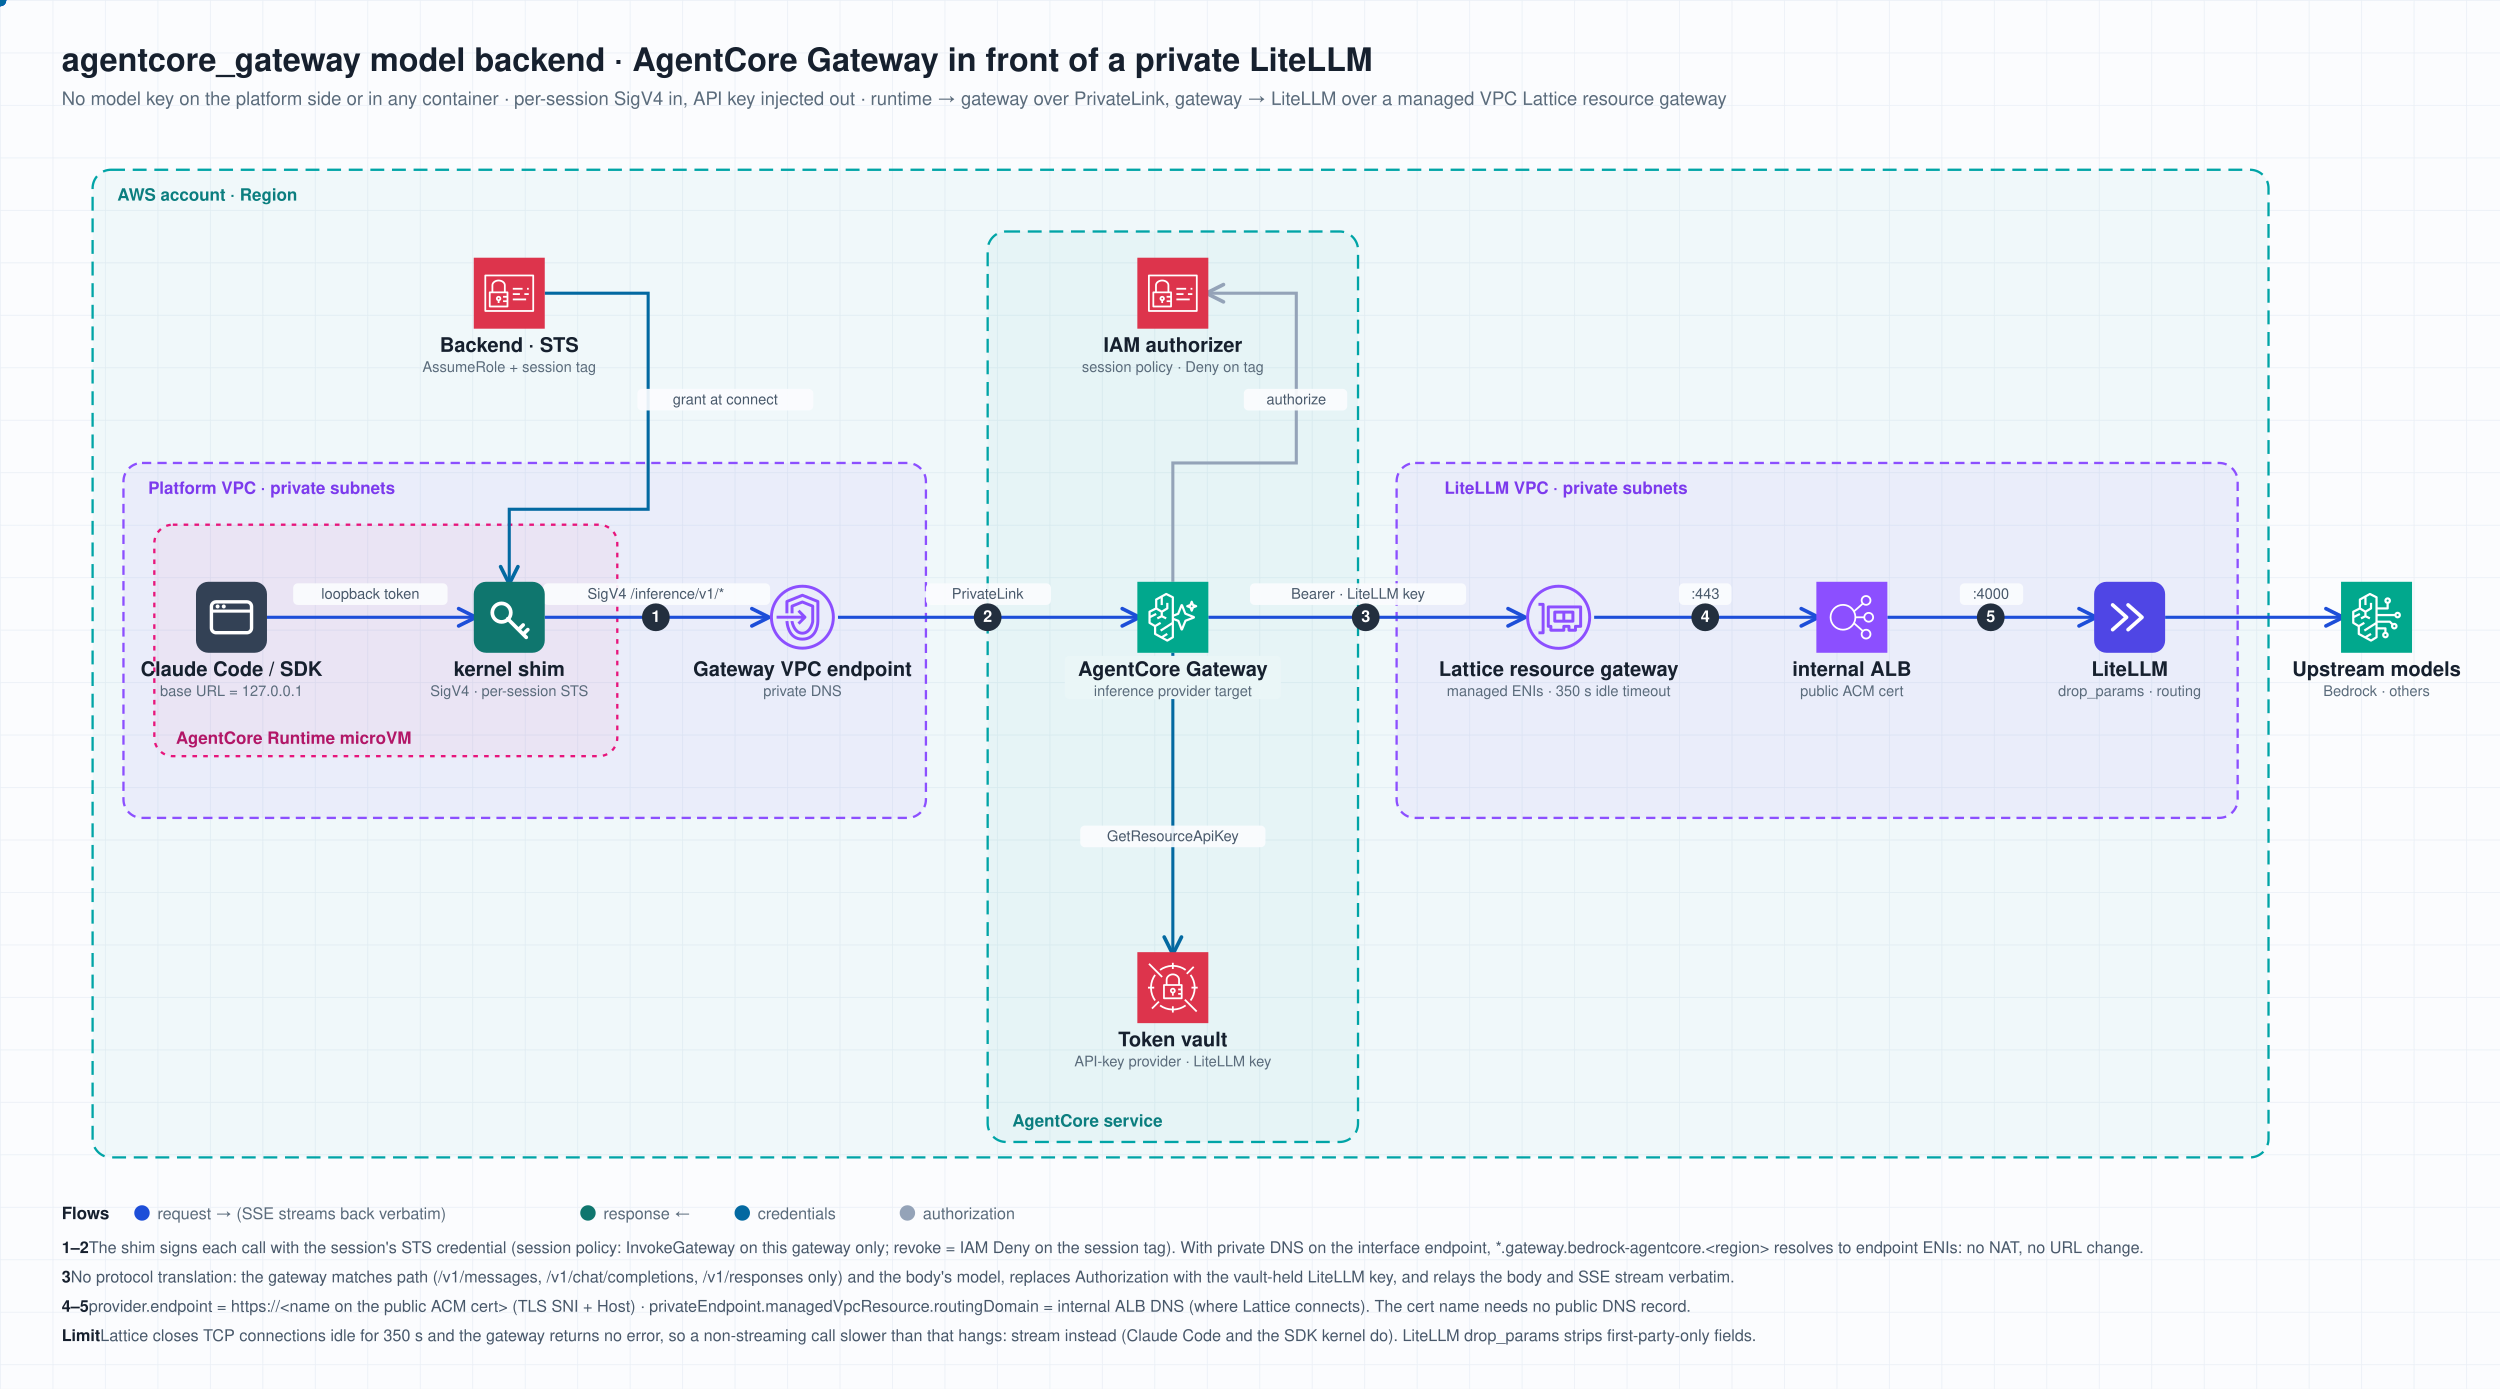
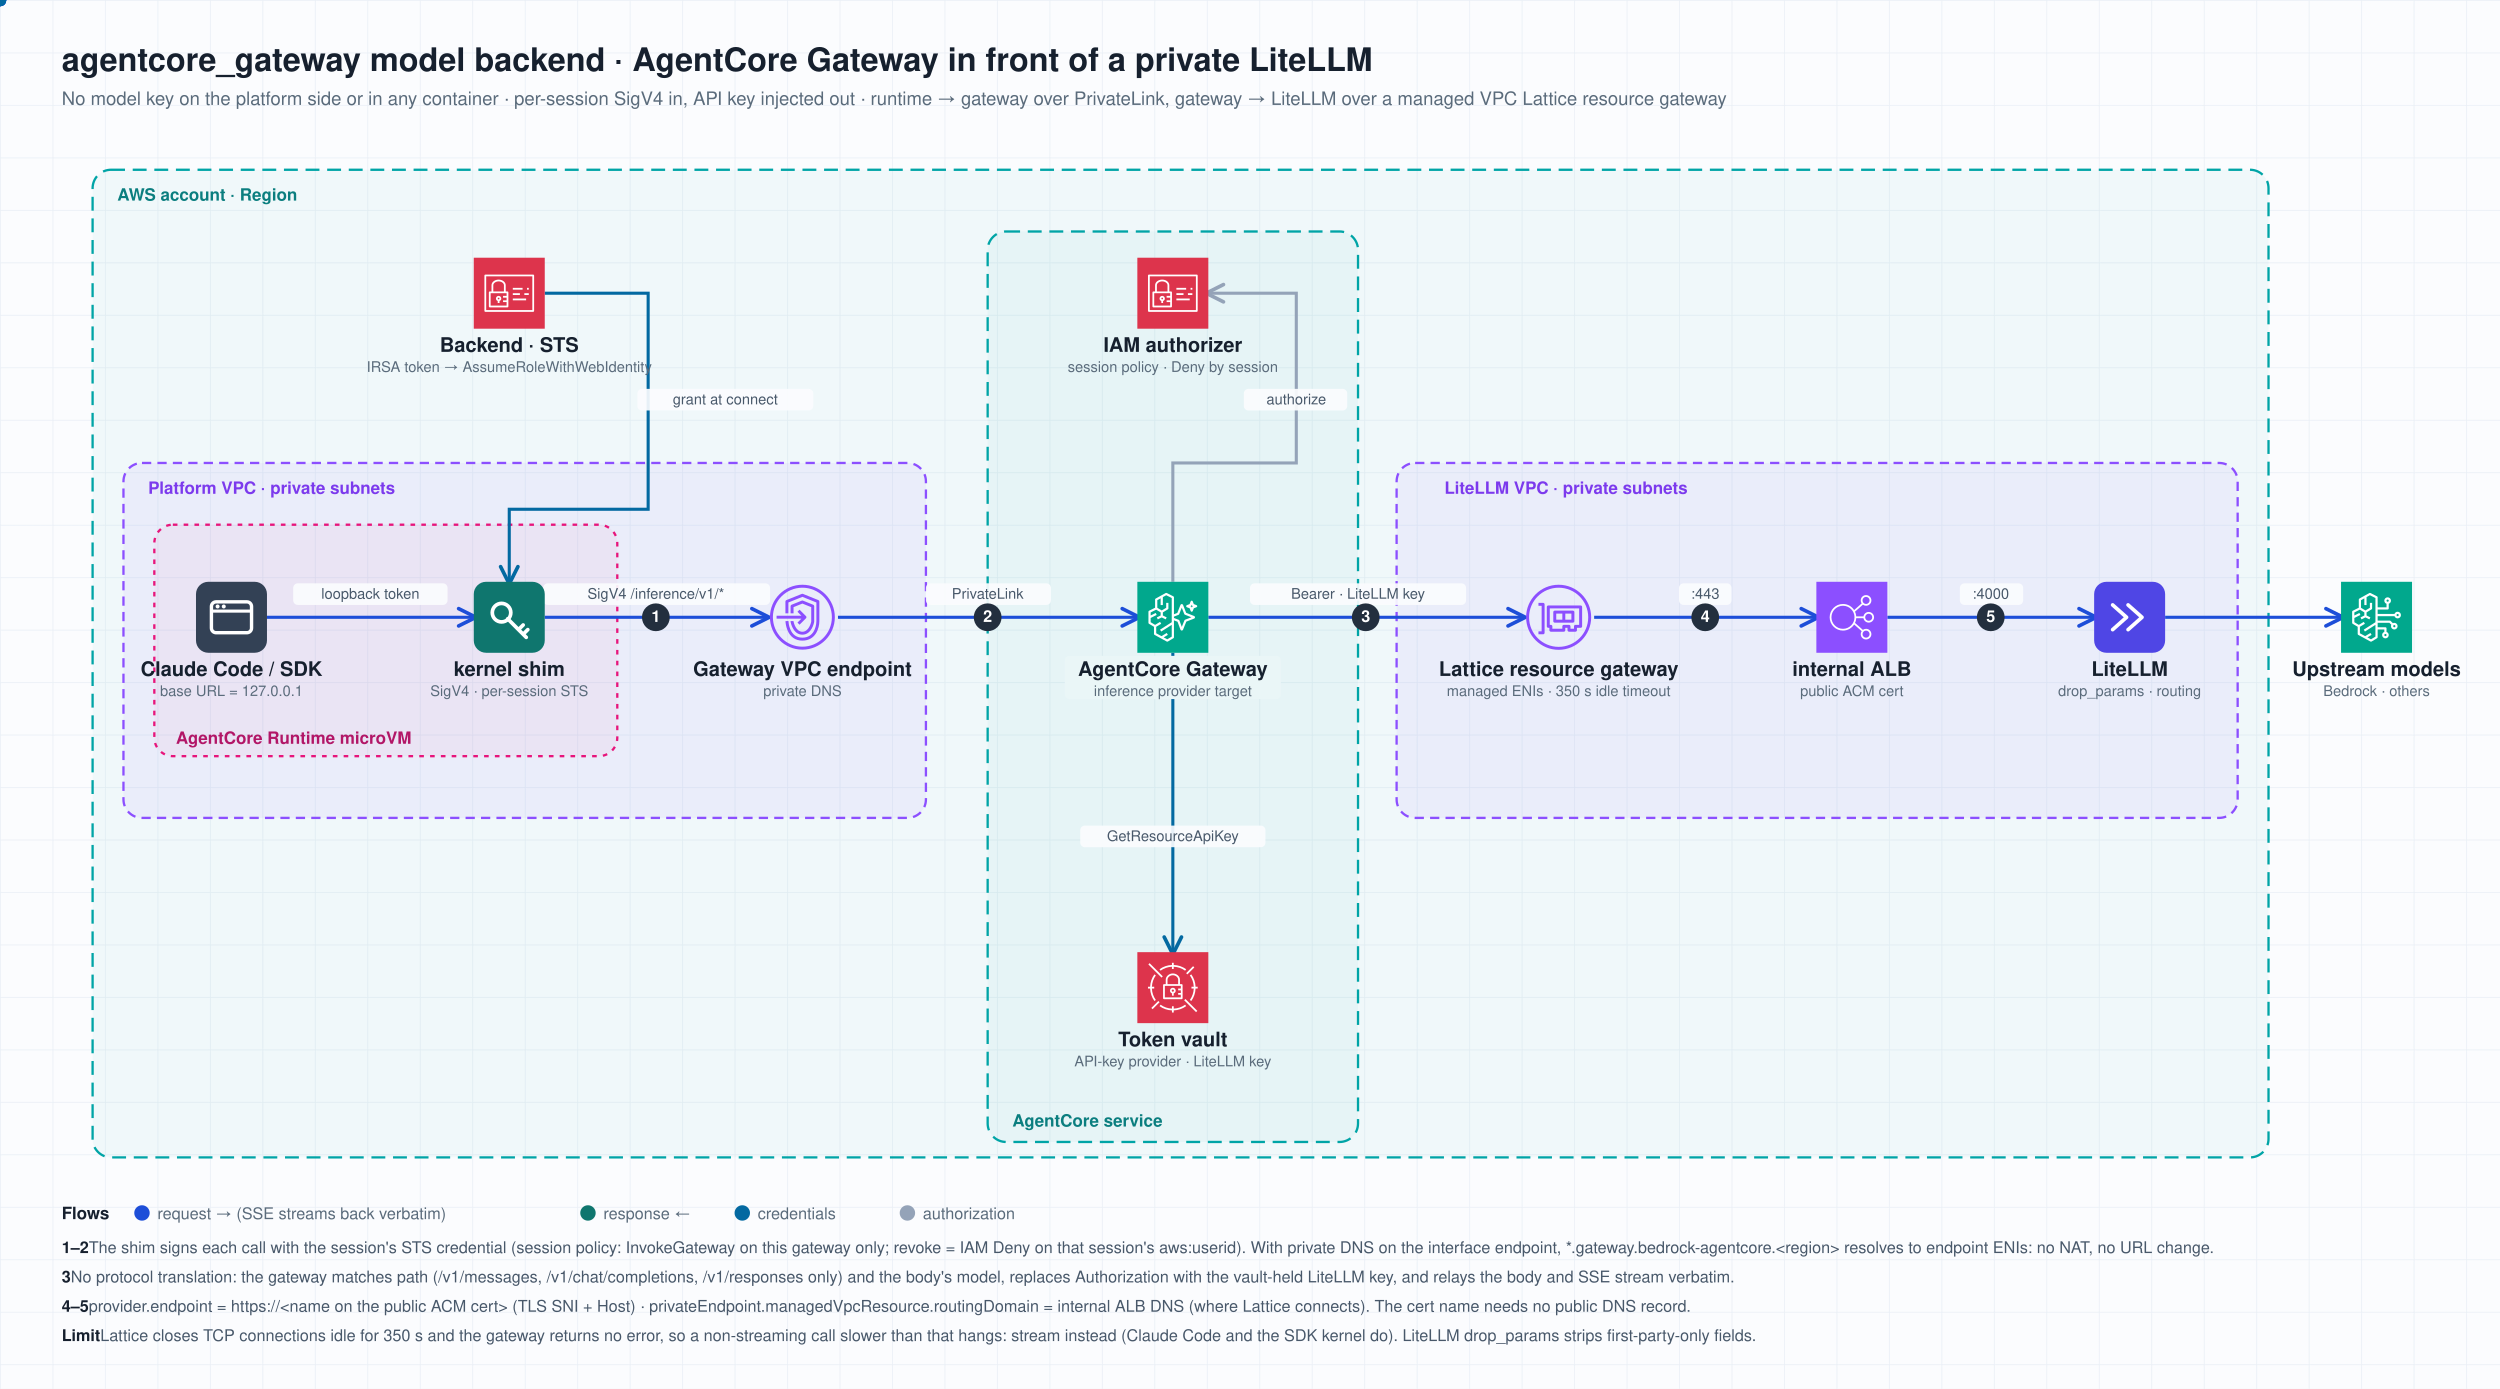
<svg xmlns="http://www.w3.org/2000/svg" viewBox="0 0 1620 900" font-family="-apple-system,BlinkMacSystemFont,'Segoe UI',Helvetica,Arial,sans-serif" role="img" aria-label="agentcore_gateway model backend · AgentCore Gateway in front of a private LiteLLM">
  <defs>
    <pattern id="grid" width="34" height="34" patternUnits="userSpaceOnUse">
      <path d="M34 0 H0 V34" fill="none" stroke="#EAEFF6" stroke-width="1" />
    </pattern>
    <marker id="ah" viewBox="0 0 10 10" refX="8" refY="5" markerWidth="7" markerHeight="7" orient="auto-start-reverse">
      <path d="M1 1 L9 5 L1 9" fill="none" stroke="context-stroke" stroke-width="1.7" stroke-linecap="round" stroke-linejoin="round" />
    </marker>
    <style>@media (prefers-reduced-motion: no-preference){.flow{stroke-dasharray:6 6;animation:dm .8s linear infinite}}@keyframes dm{to{stroke-dashoffset:-12}}</style>
  </defs>
  <rect width="1620" height="900" fill="#FBFCFE" />
  <rect width="1620" height="900" fill="url(#grid)" />
  <text x="40" y="46" font-size="21" font-weight="800" fill="#16202E">agentcore_gateway model backend · AgentCore Gateway in front of a private LiteLLM</text>
  <text x="40" y="68" font-size="12" fill="#5A6B7B">No model key on the platform side or in any container · per-session SigV4 in, API key injected out · runtime → gateway over PrivateLink, gateway → LiteLLM over a managed VPC Lattice resource gateway</text>
  <rect x="60" y="110" width="1410" height="640" rx="12" fill="rgba(0,164,166,0.045)" stroke="#00A4A6" stroke-width="1.5" stroke-dasharray="9 5" />
  <text x="76" y="130" font-size="11" font-weight="700" fill="#0B7E7F">AWS account · Region</text>
  <rect x="80" y="300" width="520" height="230" rx="12" fill="rgba(140,79,255,0.06)" stroke="#8C4FFF" stroke-width="1.5" stroke-dasharray="6 4" />
  <text x="96" y="320" font-size="11" font-weight="700" fill="#7C3AED">Platform VPC · private subnets</text>
  <rect x="100" y="340" width="300" height="150" rx="12" fill="rgba(231,21,123,0.04)" stroke="#E7157B" stroke-width="1.5" stroke-dasharray="3 4" />
  <text x="114" y="482" font-size="11" font-weight="700" fill="#B21667">AgentCore Runtime microVM</text>
  <rect x="640" y="150" width="240" height="590" rx="12" fill="rgba(0,164,166,0.045)" stroke="#00A4A6" stroke-width="1.5" stroke-dasharray="9 5" />
  <text x="656" y="730" font-size="11" font-weight="700" fill="#0B7E7F">AgentCore service</text>
  <rect x="905" y="300" width="545" height="230" rx="12" fill="rgba(140,79,255,0.06)" stroke="#8C4FFF" stroke-width="1.5" stroke-dasharray="6 4" />
  <text x="936" y="320" font-size="11" font-weight="700" fill="#7C3AED">LiteLLM VPC · private subnets</text>
  <path class="flow" d="M 173.0 400.0 L 307.0 400.0" fill="none" stroke="#1D4ED8" stroke-width="2" marker-end="url(#ah)" />
  <path class="flow" d="M 353.0 400.0 L 497.0 400.0" fill="none" stroke="#1D4ED8" stroke-width="2" marker-end="url(#ah)" />
  <path class="flow" d="M 543.0 400.0 L 737.0 400.0" fill="none" stroke="#1D4ED8" stroke-width="2" marker-end="url(#ah)" />
  <path class="flow" d="M 783.0 400.0 L 987.0 400.0" fill="none" stroke="#1D4ED8" stroke-width="2" marker-end="url(#ah)" />
  <path class="flow" d="M 1033.0 400.0 L 1177.0 400.0" fill="none" stroke="#1D4ED8" stroke-width="2" marker-end="url(#ah)" />
  <path class="flow" d="M 1223.0 400.0 L 1357.0 400.0" fill="none" stroke="#1D4ED8" stroke-width="2" marker-end="url(#ah)" />
  <path class="flow" d="M 1403.0 400.0 L 1517.0 400.0" fill="none" stroke="#1D4ED8" stroke-width="2" marker-end="url(#ah)" />
  <path class="flow" d="M 353.0 190.0 L 420.0 190.0 L 420.0 330.0 L 330.0 330.0 L 330.0 377.0" fill="none" stroke="#0369A1" stroke-width="2" marker-end="url(#ah)" />
  <path class="flow" d="M 760.0 377.0 L 760.0 300.0 L 840.0 300.0 L 840.0 190.0 L 783.0 190.0" fill="none" stroke="#94A3B8" stroke-width="2" marker-end="url(#ah)" />
  <path class="flow" d="M 760.0 423.0 L 760.0 617.0" fill="none" stroke="#0369A1" stroke-width="2" marker-end="url(#ah)" />
  <rect x="190" y="378" width="100" height="14" rx="3" fill="#FBFCFE" opacity="0.92" />
  <text x="240" y="388" text-anchor="middle" font-size="9.5" fill="#48586a">loopback token</text>
  <rect x="352" y="378" width="147" height="14" rx="3" fill="#FBFCFE" opacity="0.92" />
  <text x="425" y="388" text-anchor="middle" font-size="9.5" fill="#48586a">SigV4 /inference/v1/*</text>
  <rect x="600" y="378" width="81" height="14" rx="3" fill="#FBFCFE" opacity="0.92" />
  <text x="640" y="388" text-anchor="middle" font-size="9.5" fill="#48586a">PrivateLink</text>
  <rect x="810" y="378" width="140" height="14" rx="3" fill="#FBFCFE" opacity="0.92" />
  <text x="880" y="388" text-anchor="middle" font-size="9.5" fill="#48586a">Bearer · LiteLLM key</text>
  <rect x="1088" y="378" width="34" height="14" rx="3" fill="#FBFCFE" opacity="0.92" />
  <text x="1105" y="388" text-anchor="middle" font-size="9.5" fill="#48586a">:443</text>
  <rect x="1270" y="378" width="41" height="14" rx="3" fill="#FBFCFE" opacity="0.92" />
  <text x="1290" y="388" text-anchor="middle" font-size="9.5" fill="#48586a">:4000</text>
  <rect x="413" y="252" width="114" height="14" rx="3" fill="#FBFCFE" opacity="0.92" />
  <text x="470" y="262" text-anchor="middle" font-size="9.5" fill="#48586a">grant at connect</text>
  <rect x="806" y="252" width="67" height="14" rx="3" fill="#FBFCFE" opacity="0.92" />
  <text x="840" y="262" text-anchor="middle" font-size="9.5" fill="#48586a">authorize</text>
  <rect x="700" y="535" width="120" height="14" rx="3" fill="#FBFCFE" opacity="0.92" />
  <text x="760" y="545" text-anchor="middle" font-size="9.5" fill="#48586a">GetResourceApiKey</text>
  <circle r="4" fill="#1D4ED8">
    <animateMotion dur="3.2s" begin="0.00s" repeatCount="indefinite" path="M 173.0 400.0 L 307.0 400.0" />
  </circle>
  <circle r="4" fill="#1D4ED8">
    <animateMotion dur="3.2s" begin="0.46s" repeatCount="indefinite" path="M 353.0 400.0 L 497.0 400.0" />
  </circle>
  <circle r="4" fill="#1D4ED8">
    <animateMotion dur="3.2s" begin="0.91s" repeatCount="indefinite" path="M 543.0 400.0 L 737.0 400.0" />
  </circle>
  <circle r="4" fill="#1D4ED8">
    <animateMotion dur="3.2s" begin="1.37s" repeatCount="indefinite" path="M 783.0 400.0 L 987.0 400.0" />
  </circle>
  <circle r="4" fill="#1D4ED8">
    <animateMotion dur="3.2s" begin="1.83s" repeatCount="indefinite" path="M 1033.0 400.0 L 1177.0 400.0" />
  </circle>
  <circle r="4" fill="#1D4ED8">
    <animateMotion dur="3.2s" begin="2.29s" repeatCount="indefinite" path="M 1223.0 400.0 L 1357.0 400.0" />
  </circle>
  <circle r="4" fill="#1D4ED8">
    <animateMotion dur="3.2s" begin="2.74s" repeatCount="indefinite" path="M 1403.0 400.0 L 1517.0 400.0" />
  </circle>
  <circle r="3.4" fill="#0F766E">
    <animateMotion dur="3.4s" begin="0.00s" repeatCount="indefinite" keyPoints="1;0" keyTimes="0;1" calcMode="linear" path="M 1403.0 400.0 L 1517.0 400.0" />
  </circle>
  <circle r="3.4" fill="#0F766E">
    <animateMotion dur="3.4s" begin="0.49s" repeatCount="indefinite" keyPoints="1;0" keyTimes="0;1" calcMode="linear" path="M 1223.0 400.0 L 1357.0 400.0" />
  </circle>
  <circle r="3.4" fill="#0F766E">
    <animateMotion dur="3.4s" begin="0.97s" repeatCount="indefinite" keyPoints="1;0" keyTimes="0;1" calcMode="linear" path="M 1033.0 400.0 L 1177.0 400.0" />
  </circle>
  <circle r="3.4" fill="#0F766E">
    <animateMotion dur="3.4s" begin="1.46s" repeatCount="indefinite" keyPoints="1;0" keyTimes="0;1" calcMode="linear" path="M 783.0 400.0 L 987.0 400.0" />
  </circle>
  <circle r="3.4" fill="#0F766E">
    <animateMotion dur="3.4s" begin="1.94s" repeatCount="indefinite" keyPoints="1;0" keyTimes="0;1" calcMode="linear" path="M 543.0 400.0 L 737.0 400.0" />
  </circle>
  <circle r="3.4" fill="#0F766E">
    <animateMotion dur="3.4s" begin="2.43s" repeatCount="indefinite" keyPoints="1;0" keyTimes="0;1" calcMode="linear" path="M 353.0 400.0 L 497.0 400.0" />
  </circle>
  <circle r="3.4" fill="#0F766E">
    <animateMotion dur="3.4s" begin="2.91s" repeatCount="indefinite" keyPoints="1;0" keyTimes="0;1" calcMode="linear" path="M 173.0 400.0 L 307.0 400.0" />
  </circle>
  <circle r="4" fill="#0369A1">
    <animateMotion dur="2.0s" begin="0.00s" repeatCount="indefinite" path="M 760.0 423.0 L 760.0 617.0" />
  </circle>
  <circle r="4" fill="#0369A1">
    <animateMotion dur="2.4s" begin="0.00s" repeatCount="indefinite" path="M 353.0 190.0 L 420.0 190.0 L 420.0 330.0 L 330.0 330.0 L 330.0 377.0" />
  </circle>
  <rect x="127.0" y="377.0" width="46" height="46" rx="8" fill="#334155" />
  <rect x="137" y="390" width="26" height="20" rx="3" fill="none" stroke="#fff" stroke-width="2.2" />
  <line x1="137" y1="396" x2="163" y2="396" stroke="#fff" stroke-width="2" />
  <circle cx="141" cy="393" r="1.3" fill="#fff" />
  <circle cx="145" cy="393" r="1.3" fill="#fff" />
  <text x="150" y="438" text-anchor="middle" font-size="13" font-weight="700" fill="#16202E">Claude Code / SDK</text>
  <text x="150" y="451" text-anchor="middle" font-size="9.5" fill="#5A6B7B">base URL = 127.0.0.1</text>
  <rect x="307.0" y="377.0" width="46" height="46" rx="8" fill="#0F766E" />
  <circle cx="325" cy="397" r="6" fill="none" stroke="#fff" stroke-width="2.4" />
  <path d="M329 401 l12 12 M336 408 l3 -3 M339 411 l3 -3" fill="none" stroke="#fff" stroke-width="2.4" stroke-linecap="round" />
  <text x="330" y="438" text-anchor="middle" font-size="13" font-weight="700" fill="#16202E">kernel shim</text>
  <text x="330" y="451" text-anchor="middle" font-size="9.5" fill="#5A6B7B">SigV4 · per-session STS</text>
  <g transform="translate(497.00,377.00) scale(0.9583)">
    <g id="endpoints__Icon-Resource/Networking-and-Content-Delivery/Res_Amazon-VPC_Endpoints_48" stroke="none" stroke-width="1" fill="none" fill-rule="evenodd">
      <path d="M20.62,27.602 L22.034,29.015 L26.397,24.651 C26.788,24.261 26.788,23.628 26.397,23.238 L22.034,18.873 L20.62,20.288 L23.276,22.945 L6.491,22.945 L6.491,24.945 L23.277,24.945 L20.62,27.602 Z M43.89,23.945 C43.89,12.947 34.942,3.999 23.945,3.999 C12.947,3.999 4,12.947 4,23.945 C4,34.943 12.947,43.889 23.945,43.889 C34.942,43.889 43.89,34.943 43.89,23.945 L43.89,23.945 Z M45.89,23.945 C45.89,36.044 36.046,45.889 23.945,45.889 C11.845,45.889 2,36.044 2,23.945 C2,11.844 11.845,2 23.945,2 C36.046,2 45.89,11.844 45.89,23.945 L45.89,23.945 Z M15.963,26.562 L15.963,27.017 C15.963,27.076 15.968,27.136 15.978,27.195 C16.042,27.544 17.597,35.758 23.945,35.758 C30.293,35.758 31.848,27.544 31.911,27.195 C31.922,27.136 31.927,27.076 31.927,27.017 L31.927,16.465 C31.927,16.058 31.679,15.691 31.3,15.539 L24.318,12.727 C24.08,12.632 23.81,12.632 23.572,12.727 L16.59,15.539 C16.211,15.691 15.963,16.058 15.963,16.465 L15.963,21.326 L17.963,21.326 L17.963,17.142 L23.945,14.733 L29.927,17.142 L29.927,26.918 C29.765,27.689 28.347,33.758 23.945,33.758 C19.543,33.758 18.125,27.689 17.963,26.918 L17.963,26.562 L15.963,26.562 Z M35.417,13.325 L35.417,26.675 C35.417,31.207 33.019,39.781 23.945,39.781 C19.223,39.781 15.734,37.337 13.854,32.717 C12.855,30.267 12.577,27.849 12.501,26.625 L14.497,26.5 C14.553,27.387 14.781,29.695 15.707,31.962 C17.277,35.824 20.049,37.781 23.945,37.781 C33.28,37.781 33.416,27.128 33.417,26.674 L33.417,13.999 L23.945,10.187 L14.473,13.999 L14.473,21.326 L12.473,21.326 L12.473,13.325 C12.473,12.915 12.721,12.549 13.099,12.396 L23.572,8.181 C23.81,8.085 24.08,8.085 24.318,8.181 L34.79,12.396 C35.169,12.549 35.417,12.915 35.417,13.325 L35.417,13.325 Z" id="endpoints__AWS-Amazon-VPC_Endpoints_Resource-Icon_light-bg" fill="#8C4FFF" />
    </g>
  </g>
  <text x="520" y="438" text-anchor="middle" font-size="13" font-weight="700" fill="#16202E">Gateway VPC endpoint</text>
  <text x="520" y="451" text-anchor="middle" font-size="9.5" fill="#5A6B7B">private DNS</text>
  <g transform="translate(737.00,377.00) scale(0.7188)">
    <g clip-path="url(#agentcore__clip0_211_72)">
      <rect width="64" height="64" fill="#01A88D" />
      <path d="M53.372 21.073L50.897 20.08L49.933 17.634C49.781 17.252 49.413 17.001 49.002 17.001C48.591 17.002 48.222 17.253 48.071 17.636L47.098 20.116L44.638 21.07C44.253 21.22 43.999 21.591 44 22.005C44.001 22.418 44.257 22.789 44.643 22.936L47.155 23.897L48.062 26.348C48.205 26.735 48.572 26.995 48.985 27.001H49C49.407 27.001 49.774 26.754 49.928 26.375L50.938 23.869L53.36 22.934C53.743 22.786 53.997 22.418 54 22.007C54.003 21.597 53.754 21.226 53.372 21.073ZM49.813 22.159C49.556 22.259 49.35 22.461 49.246 22.718L49.04 23.229L48.873 22.777C48.773 22.507 48.562 22.293 48.293 22.19L47.782 21.995L48.23 21.821C48.49 21.72 48.697 21.515 48.799 21.254L49.004 20.732L49.159 21.127C49.25 21.437 49.488 21.686 49.793 21.792L50.27 21.983L49.813 22.159ZM51.215 30.853L44.008 27.963L41.197 20.838C41.008 20.357 40.551 20.046 40.034 20.046C39.517 20.046 39.059 20.357 38.87 20.839L36.031 28.075L33.001 29.251L33.002 13.998C33.002 13.619 32.788 13.273 32.449 13.104L26.447 10.105C26.151 9.958 25.803 9.966 25.515 10.126L16.515 15.126C16.197 15.302 16 15.637 16 16V23.382L10.553 26.105C10.214 26.275 10 26.621 10 27V37C10 37.351 10.184 37.677 10.485 37.857L15 40.566V47C15 47.366 15.2 47.703 15.521 47.878L26.521 53.878C26.671 53.959 26.835 54 27 54C27.179 54 27.356 53.952 27.515 53.857L32.515 50.857C32.815 50.677 33 50.351 33 50L33.001 34.765L36.214 35.993L38.866 43.162C39.046 43.649 39.499 43.97 40.019 43.977C40.025 43.977 40.032 43.978 40.039 43.978C40.551 43.978 41.004 43.673 41.198 43.195L44.14 35.905L51.199 33.18C51.682 32.994 51.996 32.539 52 32.022C52.003 31.504 51.695 31.045 51.215 30.853ZM26.977 51.848L23.774 50.102L27.515 47.857L26.485 46.143L21.738 48.991L17 46.406V40.566L21.515 37.857L20.485 36.143L16 38.834L12 36.434V32.618L17.447 29.895L16.553 28.105L12 30.382V27.618L16.956 25.14L21 27.566V30.382L17.553 32.105L18.447 33.895L22.003 32.117L25.557 33.877L26.443 32.085L23 30.38V27.566L27.515 24.857C27.815 24.677 28 24.351 28 24V19H26V23.434L22 25.834L18 23.434V16.588L21 14.922V21H23V13.811L26.024 12.13L31.002 14.616L31.001 36.45L20.463 43.156L21.537 44.844L31.001 38.822L31 49.434L26.977 51.848ZM43.015 34.195C42.757 34.295 42.551 34.498 42.447 34.754L40.068 40.649L37.932 34.873C37.832 34.603 37.62 34.39 37.352 34.287L33.001 32.624L33.001 31.395L37.163 29.78C37.424 29.679 37.631 29.474 37.732 29.213L40.036 23.344L42.243 28.939C42.318 29.291 42.585 29.575 42.926 29.684L48.702 32L43.015 34.195Z" fill="white" />
    </g>
    <defs>
      <clipPath id="agentcore__clip0_211_72">
        <rect width="64" height="64" fill="white" />
      </clipPath>
    </defs>
  </g>
  <rect x="690" y="425" width="140" height="28" rx="3" fill="#EAF6F7" />
  <text x="760" y="438" text-anchor="middle" font-size="13" font-weight="700" fill="#16202E">AgentCore Gateway</text>
  <text x="760" y="451" text-anchor="middle" font-size="9.5" fill="#5A6B7B">inference provider target</text>
  <g transform="translate(987.00,377.00) scale(0.9583)">
    <g id="eni__Icon-Resource/Networking-and-Content-Delivery/Res_Amazon-VPC_Elastic-Network-Interface_48" stroke="none" stroke-width="1" fill="none" fill-rule="evenodd">
      <path d="M22.376,25.627 L26.502,25.627 L26.502,21.501 L22.376,21.501 L22.376,25.627 Z M28.502,25.627 L32.627,25.627 L32.627,21.501 L28.502,21.501 L28.502,25.627 Z M21.376,27.627 L33.627,27.627 C34.179,27.627 34.627,27.18 34.627,26.627 L34.627,20.501 C34.627,19.948 34.179,19.501 33.627,19.501 L21.376,19.501 C20.823,19.501 20.376,19.948 20.376,20.501 L20.376,26.627 C20.376,27.18 20.823,27.627 21.376,27.627 L21.376,27.627 Z M37.877,29.127 L35.377,29.127 C34.824,29.127 34.377,29.574 34.377,30.127 L34.377,31.752 L32.002,31.752 L32.002,30.127 C32.002,29.574 31.554,29.127 31.002,29.127 L27.502,29.127 C26.949,29.127 26.502,29.574 26.502,30.127 L26.502,31.752 L19.751,31.752 L19.751,30.127 C19.751,29.574 19.303,29.127 18.751,29.127 L18.001,29.127 L18.001,18.001 L37.877,18.001 L37.877,29.127 Z M38.877,16.001 L17.001,16.001 C16.448,16.001 16.001,16.448 16.001,17.001 L16.001,30.127 C16.001,30.68 16.448,31.127 17.001,31.127 L17.751,31.127 L17.751,32.752 C17.751,33.305 18.198,33.752 18.751,33.752 L27.502,33.752 C28.054,33.752 28.502,33.305 28.502,32.752 L28.502,31.127 L30.002,31.127 L30.002,32.752 C30.002,33.305 30.449,33.752 31.002,33.752 L35.377,33.752 C35.929,33.752 36.377,33.305 36.377,32.752 L36.377,31.127 L38.877,31.127 C39.429,31.127 39.877,30.68 39.877,30.127 L39.877,17.001 C39.877,16.448 39.429,16.001 38.877,16.001 L38.877,16.001 Z M14.501,15.251 L14.501,34.502 C14.501,35.055 14.053,35.502 13.501,35.502 L10.35,35.502 L10.35,33.502 L12.501,33.502 L12.501,16.251 L10.35,16.251 L10.35,14.251 L13.501,14.251 C14.053,14.251 14.501,14.698 14.501,15.251 L14.501,15.251 Z M24.002,44.003 C12.972,44.003 4,35.03 4,24.001 C4,12.973 12.972,4 24.002,4 C35.03,4 44.002,12.973 44.002,24.001 C44.002,35.03 35.03,44.003 24.002,44.003 L24.002,44.003 Z M24.002,2 C11.87,2 2,11.869 2,24.001 C2,36.133 11.87,46.003 24.002,46.003 C36.133,46.003 46.002,36.133 46.002,24.001 C46.002,11.869 36.133,2 24.002,2 L24.002,2 Z" id="eni__AWS-Amazon-VPC_Elastic-network-interface_Resource-Icon_light-bg" fill="#8C4FFF" />
    </g>
  </g>
  <text x="1010" y="438" text-anchor="middle" font-size="13" font-weight="700" fill="#16202E">Lattice resource gateway</text>
  <text x="1010" y="451" text-anchor="middle" font-size="9.5" fill="#5A6B7B">managed ENIs · 350 s idle timeout</text>
  <g transform="translate(1177.00,377.00) scale(0.575)">
    <defs>
      <linearGradient x1="0%" y1="100%" x2="100%" y2="0%" id="elb__linearGradient-1">
        <stop stop-color="#4D27A8" offset="0%" />
        <stop stop-color="#A166FF" offset="100%" />
      </linearGradient>
    </defs>
    <g id="elb__Icon-Architecture/64/Arch_Elastic-Load-Balancing_64" stroke="none" stroke-width="1" fill="none" fill-rule="evenodd">
      <g id="elb__Icon-Architecture-BG/64/Networking-Content-Delivery" fill="#8C4FFF">
        <rect id="elb__Rectangle" x="0" y="0" width="80" height="80" />
      </g>
      <path d="M30,53 C22.832,53 17,47.168 17,40 C17,32.832 22.832,27 30,27 C37.168,27 43,32.832 43,40 C43,47.168 37.168,53 30,53 M60,59 C60,61.206 58.206,63 56,63 C53.794,63 52,61.206 52,59 C52,56.794 53.794,55 56,55 C58.206,55 60,56.794 60,59 M56,17 C58.206,17 60,18.794 60,21 C60,23.206 58.206,25 56,25 C53.794,25 52,23.206 52,21 C52,18.794 53.794,17 56,17 M59,36 C61.206,36 63,37.794 63,40 C63,42.206 61.206,44 59,44 C56.794,44 55,42.206 55,40 C55,37.794 56.794,36 59,36 M44.949,41 L53.09,41 C53.568,43.833 56.033,46 59,46 C62.309,46 65,43.309 65,40 C65,36.691 62.309,34 59,34 C56.033,34 53.568,36.167 53.09,39 L44.949,39 C44.823,37.099 44.344,35.297 43.572,33.654 L52.446,25.823 C53.442,26.559 54.669,27 56,27 C59.309,27 62,24.309 62,21 C62,17.691 59.309,15 56,15 C52.691,15 50,17.691 50,21 C50,22.256 50.389,23.421 51.051,24.386 L42.581,31.859 C39.904,27.738 35.271,25 30,25 C21.729,25 15,31.729 15,40 C15,48.271 21.729,55 30,55 C35.271,55 39.904,52.262 42.581,48.141 L51.051,55.614 C50.389,56.579 50,57.744 50,59 C50,62.309 52.691,65 56,65 C59.309,65 62,62.309 62,59 C62,55.691 59.309,53 56,53 C54.669,53 53.442,53.441 52.446,54.177 L43.572,46.346 C44.344,44.703 44.823,42.901 44.949,41" id="elb__Elastic-Load-Balancing_Icon_64_Squid" fill="#FFFFFF" />
    </g>
  </g>
  <text x="1200" y="438" text-anchor="middle" font-size="13" font-weight="700" fill="#16202E">internal ALB</text>
  <text x="1200" y="451" text-anchor="middle" font-size="9.5" fill="#5A6B7B">public ACM cert</text>
  <rect x="1357.0" y="377.0" width="46" height="46" rx="8" fill="#4F46E5" />
  <path d="M1369 392 l9 8 l-9 8 M1379 392 l9 8 l-9 8" fill="none" stroke="#fff" stroke-width="2.4" stroke-linecap="round" stroke-linejoin="round" />
  <text x="1380" y="438" text-anchor="middle" font-size="13" font-weight="700" fill="#16202E">LiteLLM</text>
  <text x="1380" y="451" text-anchor="middle" font-size="9.5" fill="#5A6B7B">drop_params · routing</text>
  <g transform="translate(1517.00,377.00) scale(0.7188)">
    <g id="bedrock__Icon-Architecture/48/Arch_Amazon-Bedrock_48" stroke="none" stroke-width="1" fill="none" fill-rule="evenodd">
      <g id="bedrock__Icon-Architecture-BG/48/Machine-Learning" fill="#01A88D">
        <rect id="bedrock__Rectangle" x="0" y="0" width="64" height="64" />
      </g>
      <g id="bedrock__Icon-Service/48/Amazon-Bedrock_48" transform="translate(10, 10)" fill="#FFFFFF">
        <path d="M41,21 C40.448,21 40,20.551 40,20 C40,19.449 40.448,19 41,19 C41.552,19 42,19.449 42,20 C42,20.551 41.552,21 41,21 L41,21 Z M16.977,41.848 L13.774,40.102 L17.515,37.857 L16.485,36.143 L11.738,38.991 L7,36.406 L7,30.566 L11.515,27.857 L10.485,26.143 L6,28.834 L2,26.434 L2,22.618 L7.447,19.895 L6.553,18.105 L2,20.382 L2,17.618 L6.956,15.14 L11,17.566 L11,20.382 L7.553,22.105 L8.447,23.895 L12.003,22.117 L15.557,23.877 L16.443,22.085 L13,20.38 L13,17.566 L17.515,14.857 C17.815,14.677 18,14.351 18,14 L18,9 L16,9 L16,13.434 L12,15.834 L8,13.434 L8,6.588 L11,4.922 L11,11 L13,11 L13,3.811 L16.024,2.13 L21.002,4.616 L21.001,26.45 L10.463,33.156 L11.537,34.844 L21.001,28.822 L21,39.434 L16.977,41.848 Z M38,29 C38.552,29 39,29.449 39,30 C39,30.551 38.552,31 38,31 C37.448,31 37,30.551 37,30 C37,29.449 37.448,29 38,29 L38,29 Z M30,39 C29.448,39 29,38.551 29,38 C29,37.449 29.448,37 30,37 C30.552,37 31,37.449 31,38 C31,38.551 30.552,39 30,39 L30,39 Z M32,6 C32.552,6 33,6.449 33,7 C33,7.551 32.552,8 32,8 C31.448,8 31,7.551 31,7 C31,6.449 31.448,6 32,6 L32,6 Z M41,17 C39.698,17 38.598,17.839 38.184,19 L23.001,19 L23.001,15 L32,15 C32.553,15 33,14.552 33,14 L33,9.816 C34.161,9.402 35,8.302 35,7 C35,5.346 33.654,4 32,4 C30.346,4 29,5.346 29,7 C29,8.302 29.839,9.402 31,9.816 L31,13 L23.001,13 L23.002,3.998 C23.002,3.619 22.788,3.273 22.449,3.104 L16.447,0.105 C16.151,-0.042 15.803,-0.034 15.515,0.126 L6.515,5.126 C6.197,5.302 6,5.637 6,6 L6,13.382 L0.553,16.105 C0.214,16.275 0,16.621 0,17 L0,27 C0,27.351 0.185,27.677 0.485,27.857 L5,30.566 L5,37 C5,37.366 5.2,37.703 5.521,37.878 L16.521,43.878 C16.671,43.959 16.835,44 17,44 C17.179,44 17.356,43.952 17.515,43.857 L22.515,40.857 C22.815,40.677 23,40.351 23,40 L23,33 L29,33 L29,35.184 C27.839,35.598 27,36.698 27,38 C27,39.654 28.346,41 30,41 C31.654,41 33,39.654 33,38 C33,36.698 32.161,35.598 31,35.184 L31,32 C31,31.448 30.553,31 30,31 L23,31 L23.001,27 L33.586,27 L35.301,28.715 C35.113,29.106 35,29.538 35,30 C35,31.654 36.346,33 38,33 C39.654,33 41,31.654 41,30 C41,28.346 39.654,27 38,27 C37.538,27 37.106,27.113 36.715,27.301 L34.707,25.293 C34.52,25.105 34.266,25 34,25 L23.001,25 L23.001,21 L38.184,21 C38.598,22.161 39.698,23 41,23 C42.654,23 44,21.654 44,20 C44,18.346 42.654,17 41,17 L41,17 Z" id="bedrock__Fill-3" />
      </g>
    </g>
  </g>
  <text x="1540" y="438" text-anchor="middle" font-size="13" font-weight="700" fill="#16202E">Upstream models</text>
  <text x="1540" y="451" text-anchor="middle" font-size="9.5" fill="#5A6B7B">Bedrock · others</text>
  <g transform="translate(307.00,167.00) scale(0.575)">
    <defs>
      <linearGradient x1="0%" y1="100%" x2="100%" y2="0%" id="iam__linearGradient-1">
        <stop stop-color="#BD0816" offset="0%" />
        <stop stop-color="#FF5252" offset="100%" />
      </linearGradient>
    </defs>
    <g id="iam__Icon-Architecture/64/Arch_AWS-Identity-and-Access-Management_64" stroke="none" stroke-width="1" fill="none" fill-rule="evenodd">
      <g id="iam__Icon-Architecture-BG/64/Security-Identity-Compliance" fill="#DD344C">
        <rect id="iam__Rectangle" x="0" y="0" width="80" height="80" />
      </g>
      <path d="M14,59 L66,59 L66,21 L14,21 L14,59 Z M68,20 L68,60 C68,60.552 67.553,61 67,61 L13,61 C12.447,61 12,60.552 12,60 L12,20 C12,19.448 12.447,19 13,19 L67,19 C67.553,19 68,19.448 68,20 L68,20 Z M44,48 L59,48 L59,46 L44,46 L44,48 Z M57,42 L62,42 L62,40 L57,40 L57,42 Z M44,42 L52,42 L52,40 L44,40 L44,42 Z M29,46 C29,45.449 28.552,45 28,45 C27.448,45 27,45.449 27,46 C27,46.551 27.448,47 28,47 C28.552,47 29,46.551 29,46 L29,46 Z M31,46 C31,47.302 30.161,48.401 29,48.816 L29,51 L27,51 L27,48.815 C25.839,48.401 25,47.302 25,46 C25,44.346 26.346,43 28,43 C29.654,43 31,44.346 31,46 L31,46 Z M19,53.993 L36.994,54 L36.996,50 L33,50 L33,48 L36.996,48 L36.998,45 L33,45 L33,43 L36.999,43 L37,40.007 L19.006,40 L19,53.993 Z M22,38.001 L34,38.006 L34,31 C34.001,28.697 31.197,26.677 28,26.675 L27.996,26.675 C24.804,26.675 22.004,28.696 22.002,31 L22,38.001 Z M17,54.992 L17.006,39 C17.006,38.734 17.111,38.48 17.299,38.292 C17.486,38.105 17.741,38 18.006,38 L20,38.001 L20.002,31 C20.004,27.512 23.59,24.675 27.996,24.675 L28,24.675 C32.412,24.677 36.001,27.515 36,31 L36,38.007 L38,38.008 C38.553,38.008 39,38.456 39,39.008 L38.994,55 C38.994,55.266 38.889,55.52 38.701,55.708 C38.514,55.895 38.259,56 37.994,56 L18,55.992 C17.447,55.992 17,55.544 17,54.992 L17,54.992 Z M60,36 L62,36 L62,34 L60,34 L60,36 Z M44,36 L55,36 L55,34 L44,34 L44,36 Z" id="iam__AWS-Identity-and-Access-Management_Icon_64_Squid" fill="#FFFFFF" />
    </g>
  </g>
  <text x="330" y="228" text-anchor="middle" font-size="13" font-weight="700" fill="#16202E">Backend · STS</text>
-   <text x="330" y="241" text-anchor="middle" font-size="9.5" fill="#5A6B7B">AssumeRole + session tag</text>
+   <text x="330" y="241" text-anchor="middle" font-size="9.5" fill="#5A6B7B">IRSA token → AssumeRoleWithWebIdentity</text>
  <g transform="translate(737.00,617.00) scale(0.575)">
    <defs>
      <linearGradient x1="0%" y1="100%" x2="100%" y2="0%" id="secretsmanager__linearGradient-1">
        <stop stop-color="#BD0816" offset="0%" />
        <stop stop-color="#FF5252" offset="100%" />
      </linearGradient>
    </defs>
    <g id="secretsmanager__Icon-Architecture/64/Arch_AWS-Secrets-Manager_64" stroke="none" stroke-width="1" fill="none" fill-rule="evenodd">
      <g id="secretsmanager__Icon-Architecture-BG/64/Security-Identity-Compliance" fill="#DD344C">
        <rect id="secretsmanager__Rectangle" x="0" y="0" width="80" height="80" />
      </g>
      <path d="M38.76,43.36 C38.76,44.044 39.317,44.6 40,44.6 C40.684,44.6 41.24,44.044 41.24,43.36 C41.24,42.676 40.684,42.12 40,42.12 C39.317,42.12 38.76,42.676 38.76,43.36 L38.76,43.36 Z M36.76,43.36 C36.76,41.573 38.213,40.12 40,40.12 C41.787,40.12 43.24,41.573 43.24,43.36 C43.24,44.796 42.296,46.002 41,46.426 L41,49 L39,49 L39,46.426 C37.704,46.002 36.76,44.796 36.76,43.36 L36.76,43.36 Z M49,38 L31,38 L31,51 L49,51 L49,48 L46,48 L46,46 L49,46 L49,43 L46,43 L46,41 L49,41 L49,38 Z M34,36 L45.999,36 L46,31 C46.001,28.384 43.143,26.002 40.004,26 L40.001,26 C38.472,26 36.928,26.574 35.763,27.575 C34.643,28.537 34,29.786 34,31.001 L34,36 Z M48,31.001 L47.999,36 L50,36 C50.553,36 51,36.448 51,37 L51,52 C51,52.552 50.553,53 50,53 L30,53 C29.447,53 29,52.552 29,52 L29,37 C29,36.448 29.447,36 30,36 L32,36 L32,31 C32.001,29.202 32.897,27.401 34.459,26.058 C35.982,24.75 38.001,24 40.001,24 L40.004,24 C44.265,24.002 48.001,27.273 48,31.001 L48,31.001 Z M19.207,55.049 L20.828,53.877 C18.093,50.097 16.581,45.662 16.396,41 L19,41 L19,39 L16.399,39 C16.598,34.366 18.108,29.957 20.828,26.198 L19.207,25.025 C16.239,29.128 14.599,33.942 14.399,39 L12,39 L12,41 L14.396,41 C14.582,46.086 16.224,50.926 19.207,55.049 L19.207,55.049 Z M53.838,59.208 C50.069,61.936 45.648,63.446 41,63.639 L41,61 L39,61 L39,63.639 C34.352,63.447 29.93,61.937 26.159,59.208 L24.988,60.828 C29.1,63.805 33.928,65.445 39,65.639 L39,68 L41,68 L41,65.639 C46.072,65.445 50.898,63.805 55.01,60.828 L53.838,59.208 Z M26.159,20.866 C29.93,18.138 34.352,16.628 39,16.436 L39,19 L41,19 L41,16.436 C45.648,16.628 50.069,18.138 53.838,20.866 L55.01,19.246 C50.898,16.27 46.072,14.63 41,14.436 L41,12 L39,12 L39,14.436 C33.928,14.629 29.1,16.269 24.988,19.246 L26.159,20.866 Z M65.599,39 C65.399,33.942 63.759,29.128 60.79,25.025 L59.169,26.198 C61.89,29.957 63.4,34.366 63.599,39 L61,39 L61,41 L63.602,41 C63.416,45.662 61.905,50.097 59.169,53.877 L60.79,55.049 C63.774,50.926 65.415,46.086 65.602,41 L68,41 L68,39 L65.599,39 Z M56.386,25.064 L64.226,17.224 L62.812,15.81 L54.972,23.65 L56.386,25.064 Z M23.612,55.01 L15.772,62.85 L17.186,64.264 L25.026,56.424 L23.612,55.01 Z M28.666,27.253 L13.825,12.413 L12.411,13.827 L27.252,28.667 L28.666,27.253 Z M54.193,52.78 L67.586,66.173 L66.172,67.587 L52.779,54.194 L54.193,52.78 Z" id="secretsmanager__AWS-Secrets-Manager_Icon_64_Squid" fill="#FFFFFF" />
    </g>
  </g>
  <text x="760" y="678" text-anchor="middle" font-size="13" font-weight="700" fill="#16202E">Token vault</text>
  <text x="760" y="691" text-anchor="middle" font-size="9.5" fill="#5A6B7B">API-key provider · LiteLLM key</text>
  <g transform="translate(737.00,167.00) scale(0.575)">
    <defs>
      <linearGradient x1="0%" y1="100%" x2="100%" y2="0%" id="iam__linearGradient-1">
        <stop stop-color="#BD0816" offset="0%" />
        <stop stop-color="#FF5252" offset="100%" />
      </linearGradient>
    </defs>
    <g id="iam__Icon-Architecture/64/Arch_AWS-Identity-and-Access-Management_64" stroke="none" stroke-width="1" fill="none" fill-rule="evenodd">
      <g id="iam__Icon-Architecture-BG/64/Security-Identity-Compliance" fill="#DD344C">
        <rect id="iam__Rectangle" x="0" y="0" width="80" height="80" />
      </g>
      <path d="M14,59 L66,59 L66,21 L14,21 L14,59 Z M68,20 L68,60 C68,60.552 67.553,61 67,61 L13,61 C12.447,61 12,60.552 12,60 L12,20 C12,19.448 12.447,19 13,19 L67,19 C67.553,19 68,19.448 68,20 L68,20 Z M44,48 L59,48 L59,46 L44,46 L44,48 Z M57,42 L62,42 L62,40 L57,40 L57,42 Z M44,42 L52,42 L52,40 L44,40 L44,42 Z M29,46 C29,45.449 28.552,45 28,45 C27.448,45 27,45.449 27,46 C27,46.551 27.448,47 28,47 C28.552,47 29,46.551 29,46 L29,46 Z M31,46 C31,47.302 30.161,48.401 29,48.816 L29,51 L27,51 L27,48.815 C25.839,48.401 25,47.302 25,46 C25,44.346 26.346,43 28,43 C29.654,43 31,44.346 31,46 L31,46 Z M19,53.993 L36.994,54 L36.996,50 L33,50 L33,48 L36.996,48 L36.998,45 L33,45 L33,43 L36.999,43 L37,40.007 L19.006,40 L19,53.993 Z M22,38.001 L34,38.006 L34,31 C34.001,28.697 31.197,26.677 28,26.675 L27.996,26.675 C24.804,26.675 22.004,28.696 22.002,31 L22,38.001 Z M17,54.992 L17.006,39 C17.006,38.734 17.111,38.48 17.299,38.292 C17.486,38.105 17.741,38 18.006,38 L20,38.001 L20.002,31 C20.004,27.512 23.59,24.675 27.996,24.675 L28,24.675 C32.412,24.677 36.001,27.515 36,31 L36,38.007 L38,38.008 C38.553,38.008 39,38.456 39,39.008 L38.994,55 C38.994,55.266 38.889,55.52 38.701,55.708 C38.514,55.895 38.259,56 37.994,56 L18,55.992 C17.447,55.992 17,55.544 17,54.992 L17,54.992 Z M60,36 L62,36 L62,34 L60,34 L60,36 Z M44,36 L55,36 L55,34 L44,34 L44,36 Z" id="iam__AWS-Identity-and-Access-Management_Icon_64_Squid" fill="#FFFFFF" />
    </g>
  </g>
  <text x="760" y="228" text-anchor="middle" font-size="13" font-weight="700" fill="#16202E">IAM authorizer</text>
-   <text x="760" y="241" text-anchor="middle" font-size="9.5" fill="#5A6B7B">session policy · Deny on tag</text>
+   <text x="760" y="241" text-anchor="middle" font-size="9.5" fill="#5A6B7B">session policy · Deny by session</text>
  <circle cx="425" cy="400" r="9" fill="#232F3E" />
  <text x="425" y="403" text-anchor="middle" font-size="10.5" font-weight="700" fill="#fff">1</text>
  <circle cx="640" cy="400" r="9" fill="#232F3E" />
  <text x="640" y="403" text-anchor="middle" font-size="10.5" font-weight="700" fill="#fff">2</text>
  <circle cx="885" cy="400" r="9" fill="#232F3E" />
  <text x="885" y="403" text-anchor="middle" font-size="10.5" font-weight="700" fill="#fff">3</text>
  <circle cx="1105" cy="400" r="9" fill="#232F3E" />
  <text x="1105" y="403" text-anchor="middle" font-size="10.5" font-weight="700" fill="#fff">4</text>
  <circle cx="1290" cy="400" r="9" fill="#232F3E" />
  <text x="1290" y="403" text-anchor="middle" font-size="10.5" font-weight="700" fill="#fff">5</text>
  <text x="40" y="790" font-size="11" font-weight="700" fill="#16202E">Flows</text>
  <circle cx="92" cy="786" r="5" fill="#1D4ED8" />
  <text x="102" y="790" font-size="10.5" fill="#5A6B7B">request → (SSE streams back verbatim)</text>
  <circle cx="381" cy="786" r="5" fill="#0F766E" />
  <text x="391" y="790" font-size="10.5" fill="#5A6B7B">response ←</text>
  <circle cx="481" cy="786" r="5" fill="#0369A1" />
  <text x="491" y="790" font-size="10.5" fill="#5A6B7B">credentials</text>
  <circle cx="588" cy="786" r="5" fill="#94A3B8" />
  <text x="598" y="790" font-size="10.5" fill="#5A6B7B">authorization</text>
  <text x="40" y="812" font-size="10.5" fill="#48586a">
-     <tspan font-weight="700" fill="#16202E">1–2  </tspan>The shim signs each call with the session's STS credential (session policy: InvokeGateway on this gateway only; revoke = IAM Deny on the session tag). With private DNS on the interface endpoint, *.gateway.bedrock-agentcore.&lt;region&gt; resolves to endpoint ENIs: no NAT, no URL change.</text>
+     <tspan font-weight="700" fill="#16202E">1–2  </tspan>The shim signs each call with the session's STS credential (session policy: InvokeGateway on this gateway only; revoke = IAM Deny on that session's aws:userid). With private DNS on the interface endpoint, *.gateway.bedrock-agentcore.&lt;region&gt; resolves to endpoint ENIs: no NAT, no URL change.</text>
  <text x="40" y="831" font-size="10.5" fill="#48586a">
    <tspan font-weight="700" fill="#16202E">3  </tspan>No protocol translation: the gateway matches path (/v1/messages, /v1/chat/completions, /v1/responses only) and the body's model, replaces Authorization with the vault-held LiteLLM key, and relays the body and SSE stream verbatim.</text>
  <text x="40" y="850" font-size="10.5" fill="#48586a">
    <tspan font-weight="700" fill="#16202E">4–5  </tspan>provider.endpoint = https://&lt;name on the public ACM cert&gt; (TLS SNI + Host)  ·  privateEndpoint.managedVpcResource.routingDomain = internal ALB DNS (where Lattice connects). The cert name needs no public DNS record.</text>
  <text x="40" y="869" font-size="10.5" fill="#48586a">
    <tspan font-weight="700" fill="#16202E">Limit  </tspan>Lattice closes TCP connections idle for 350 s and the gateway returns no error, so a non-streaming call slower than that hangs: stream instead (Claude Code and the SDK kernel do). LiteLLM drop_params strips first-party-only fields.</text>
</svg>
